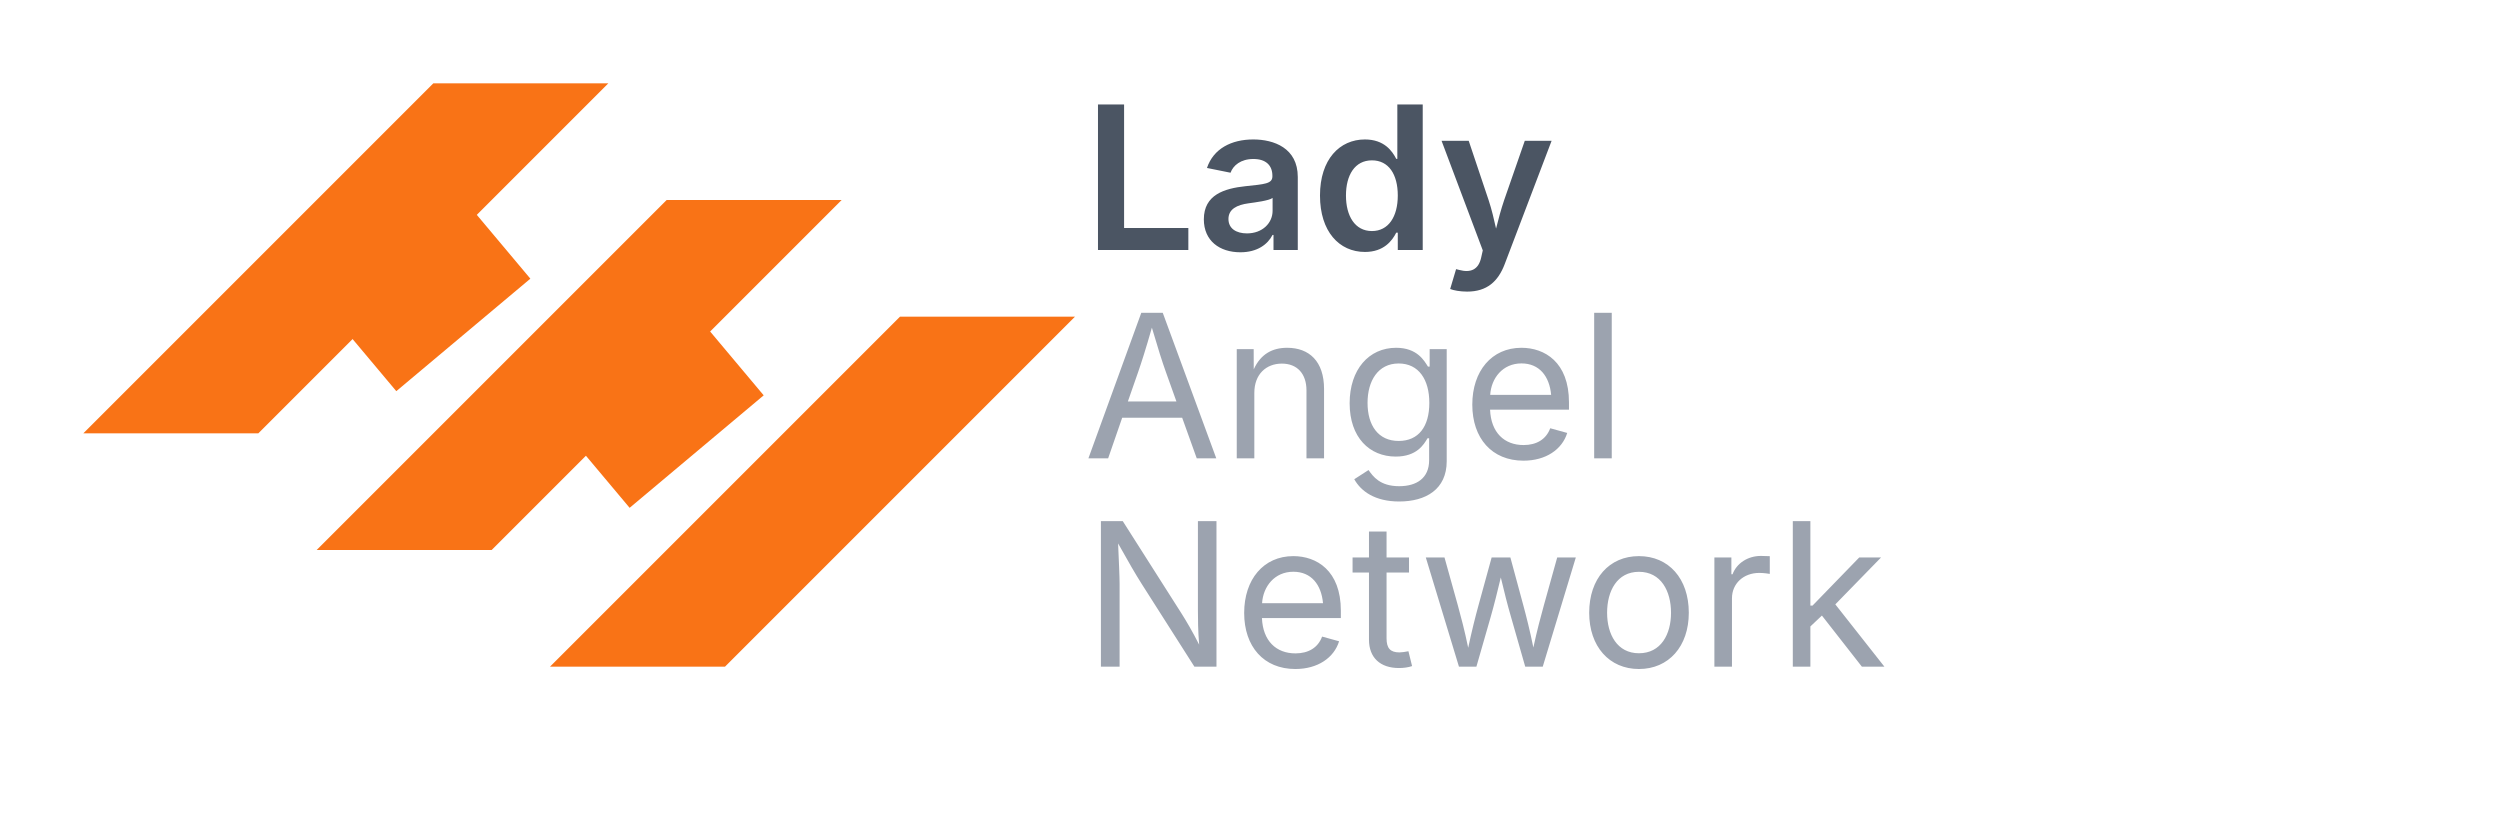
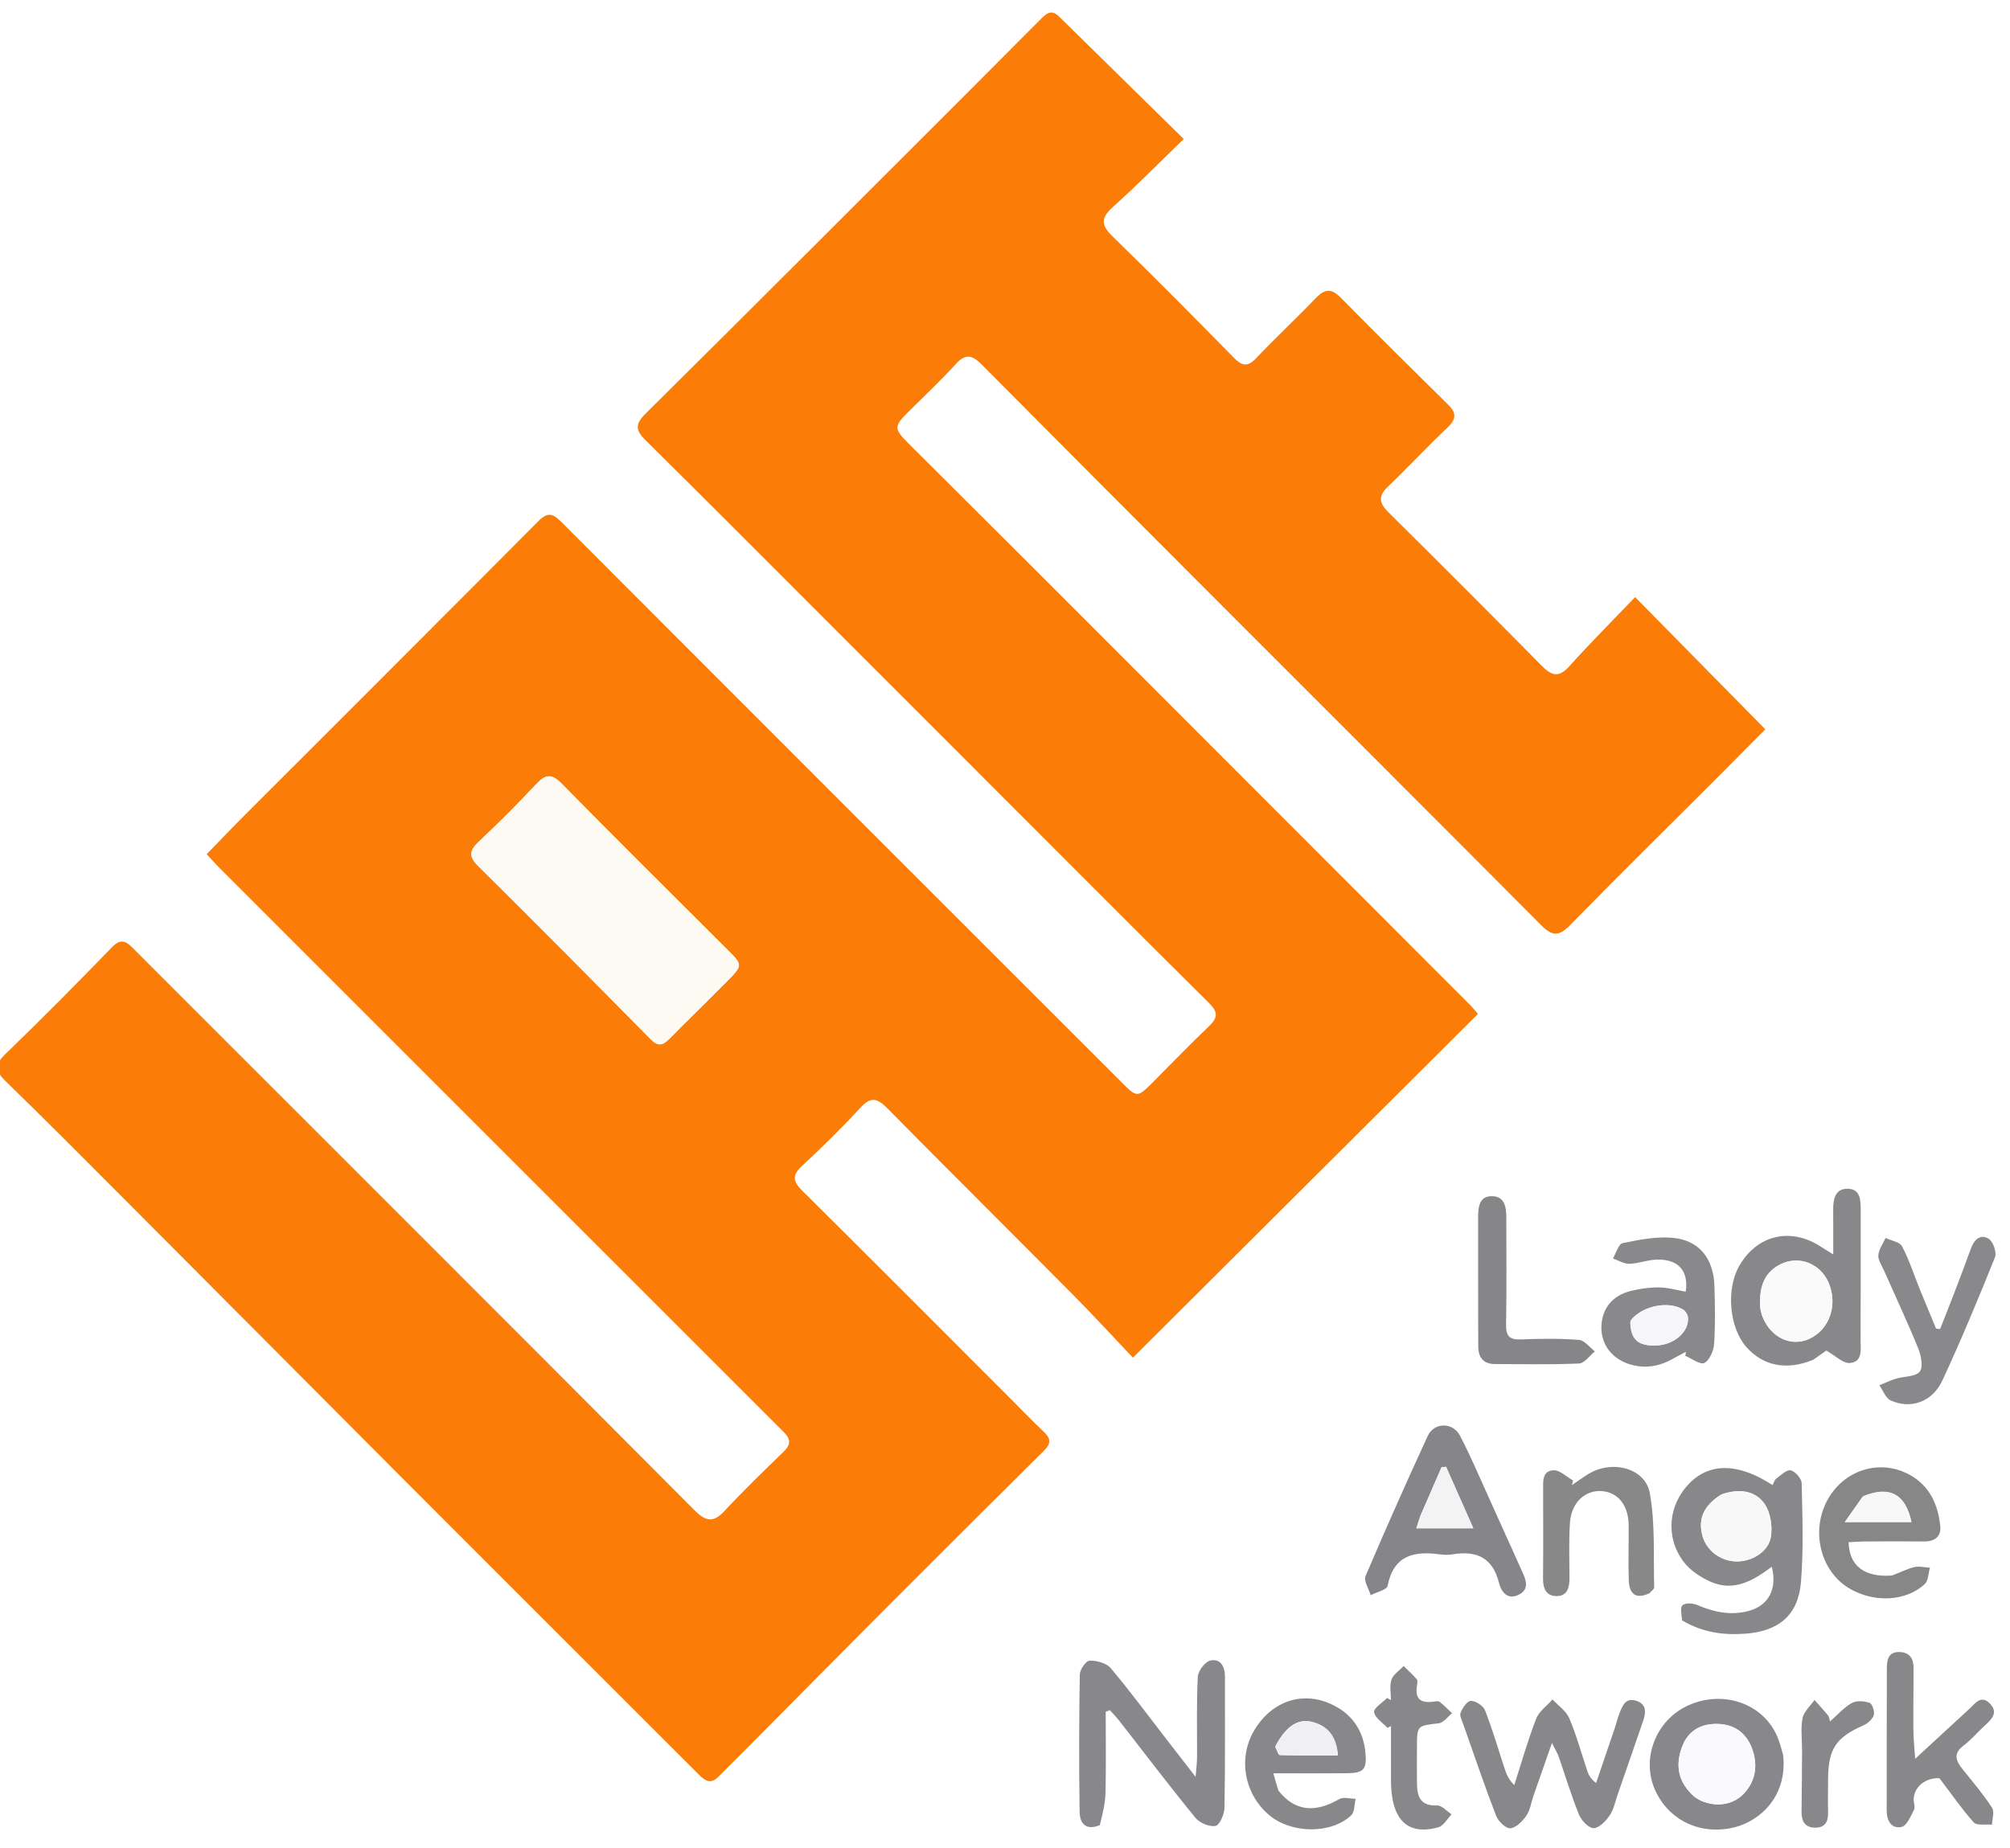
- <svg xmlns="http://www.w3.org/2000/svg" width="600" height="200" viewBox="0 0 600 200" fill="none">
-   <g transform="translate(20, 20) scale(1.4)">
-     <path d="M0 60L60 0H90L30 60H0Z" fill="#F97316" />
-     <path d="M40 80L100 20H130L70 80H40Z" fill="#F97316" />
-     <path d="M80 100L140 40H170L110 100H80Z" fill="#F97316" />
-     <path d="M45 30H75V45H45V30Z" fill="#F97316" transform="rotate(-40 60 37)" />
-     <path d="M85 50H115V65H85V50Z" fill="#F97316" transform="rotate(-40 100 57)" />
-   </g>
-   <g transform="translate(260, 60)">
-     <text font-family="Inter, sans-serif" font-size="48" font-weight="600" fill="#4B5563">Lady</text>
-     <text y="50" font-family="Inter, sans-serif" font-size="48" font-weight="400" fill="#9CA3AF">Angel</text>
-     <text y="100" font-family="Inter, sans-serif" font-size="48" font-weight="400" fill="#9CA3AF">Network</text>
-   </g>
+ <svg xmlns="http://www.w3.org/2000/svg" version="1.1" id="Layer_1" x="0px" y="0px" width="100%" viewBox="130 90 620 570" enable-background="new 0 0 990 806" xml:space="preserve">
+ M440.841400,520.658264 
+ 	C419.751678,499.561646 398.709839,478.416656 377.515778,457.425385 
+ 	C374.646149,454.583221 374.190430,452.714294 377.328461,449.783356 
+ 	C383.533661,443.987732 389.636292,438.049225 395.363068,431.787292 
+ 	C398.639313,428.204956 400.638580,428.823273 403.737030,431.965240 
+ 	C422.804230,451.300415 442.088043,470.421722 461.212769,489.700500 
+ 	C467.501617,496.040009 473.531311,502.636597 479.451874,508.875702 
+ 	C515.534668,472.924774 550.604004,437.983643 585.900269,402.816406 
+ 	C584.993042,401.790192 584.187195,400.775208 583.277344,399.864136 
+ 	C539.492676,356.022766 495.706238,312.183197 451.902252,268.361176 
+ 	C438.007538,254.460754 424.051849,240.621323 410.148499,226.729507 
+ 	C405.679291,222.264053 405.740875,221.473801 410.147614,217.112869 
+ 	C415.119995,212.192139 420.218140,207.380798 424.921875,202.212738 
+ 	C427.888031,198.953857 430.019623,199.657333 432.710510,202.366928 
+ 	C454.982513,224.793457 477.291809,247.183075 499.629150,269.544556 
+ 	C534.906738,304.860229 570.252686,340.107880 605.449219,375.504059 
+ 	C608.807556,378.881470 610.891907,378.905701 614.244690,375.481262 
+ 	C628.691467,360.725647 643.404785,346.231079 658.007568,331.627960 
+ 	C663.732422,325.902954 669.421875,320.142517 674.521118,315.008636 
+ 	C661.059692,301.337463 648.096252,288.171997 634.364075,274.225800 
+ 	C627.569641,281.322174 620.623718,288.267242 614.064026,295.559723 
+ 	C610.823120,299.162689 608.623230,298.509918 605.574524,295.420105 
+ 	C589.904907,279.539307 574.135864,263.755615 558.283203,248.057465 
+ 	C555.446411,245.248291 555.014221,243.119690 558.065613,240.191254 
+ 	C564.315063,234.193588 570.220703,227.835831 576.512207,221.884583 
+ 	C579.179993,219.361130 579.325317,217.460739 576.765320,214.931778 
+ 	C565.635742,203.937195 554.505249,192.941772 543.523132,181.800659 
+ 	C540.562439,178.797089 538.483826,179.214691 535.755676,182.070572 
+ 	C529.778503,188.327744 523.421692,194.223343 517.471924,200.505264 
+ 	C514.819641,203.305649 513.111938,202.930206 510.593262,200.365707 
+ 	C498.227509,187.774979 485.824066,175.215698 473.167084,162.919983 
+ 	C469.503448,159.360901 469.580719,157.173309 473.339478,153.806427 
+ 	C480.605774,147.297668 487.448303,140.315918 495.133667,132.885193 
+ 	C481.772064,119.764969 469.190308,107.432869 456.640350,95.068504 
+ 	C454.113770,92.579277 452.488983,94.443001 450.809326,96.125031 
+ 	C443.282928,103.662216 435.786774,111.229637 428.252228,118.758629 
+ 	C395.268005,151.718506 362.325928,184.720978 329.203644,217.541580 
+ 	C325.899445,220.815659 325.930359,222.671600 329.128906,225.829712 
+ 	C347.722473,244.187988 366.148468,262.715973 384.624023,281.193695 
+ 	C404.756805,301.328796 424.880646,321.472809 445.010559,341.610779 
+ 	C464.324280,360.932220 483.600220,380.291840 503.003784,399.522644 
+ 	C505.641418,402.136780 505.730133,403.920898 503.054718,406.482758 
+ 	C497.163300,412.124023 491.487854,417.990936 485.728912,423.770416 
+ 	C480.817719,428.699097 480.790222,428.732330 475.965057,423.909393 
+ 	C418.341370,366.312347 360.710510,308.722443 303.164246,251.048126 
+ 	C300.487579,248.365540 298.929138,247.902512 296.010376,250.840805 
+ 	C265.850861,281.202362 235.542450,311.415955 205.292053,341.687286 
+ 	C201.449615,345.532379 197.702057,349.472290 193.759445,353.523499 
+ 	C195.338394,355.235626 196.409042,356.481049 197.566757,357.639435 
+ 	C223.837479,383.925903 250.117310,410.203247 276.396332,436.481415 
+ 	C307.741943,467.825958 339.084839,499.173248 370.441925,530.506348 
+ 	C372.615204,532.677979 375.148193,534.553284 371.757416,537.841064 
+ 	C365.539551,543.870117 359.309540,549.903564 353.412476,556.240234 
+ 	C349.834991,560.084473 347.459076,559.201843 344.124512,555.848999 
+ 	C305.352661,516.864380 266.463318,477.996582 227.594589,439.108337 
+ 	C208.867340,420.371674 190.103043,401.671997 171.398376,382.912842 
+ 	C169.191513,380.699585 167.550415,379.135101 164.538193,382.246338 
+ 	C153.769043,393.369446 142.872391,404.377838 131.735855,415.131256 
+ 	C128.377716,418.373871 128.414307,420.344696 131.684891,423.523926 
+ 	C143.861664,435.360321 155.835785,447.406189 167.827957,459.431274 
+ 	C196.154053,487.835083 224.431549,516.287292 252.758224,544.690491 
+ 	C273.446869,565.434998 294.182159,586.133057 314.897308,606.851196 
+ 	C325.020233,616.975525 335.136475,627.106628 345.276093,637.214233 
+ 	C347.095306,639.027771 348.959259,640.869995 351.562439,638.204529 
+ 	C354.234955,635.467957 356.987915,632.810059 359.682617,630.094849 
+ 	C374.099274,615.568542 388.475433,601.001831 402.929443,586.512817 
+ 	C419.266907,570.135864 435.647339,553.801392 452.077515,537.517578 
+ 	C454.266449,535.348083 454.139221,533.777893 451.968628,531.740356 
+ 	C448.325409,528.320435 444.874084,524.696106 440.841400,520.658264 
+ M469.577057,652.867126 
+ 	C470.073547,649.671997 470.921021,646.485291 470.998260,643.280029 
+ 	C471.200562,634.889648 471.066498,626.491150 471.066498,618.095886 
+ 	C471.499542,617.940125 471.932617,617.784363 472.365662,617.628601 
+ 	C473.371277,618.772461 474.437378,619.869141 475.372955,621.067627 
+ 	C483.134064,631.009521 490.755188,641.064941 498.731720,650.830261 
+ 	C500.029938,652.419617 503.037109,653.680359 504.935303,653.335693 
+ 	C506.193512,653.107178 507.664856,649.760498 507.700775,647.785278 
+ 	C507.945923,634.313171 507.819153,620.834595 507.852478,607.358215 
+ 	C507.860260,604.214172 506.533325,601.646057 503.346558,602.314148 
+ 	C501.715393,602.656067 499.564697,605.521606 499.471313,607.340088 
+ 	C499.045410,615.637512 499.282959,623.968201 499.238251,632.286682 
+ 	C499.230133,633.801819 499.018158,635.315857 498.793762,638.198853 
+ 	C494.850494,633.110779 491.834717,629.220398 488.819916,625.329224 
+ 	C483.436279,618.380615 478.228943,611.282104 472.538605,604.594482 
+ 	C471.221497,603.046570 468.236206,602.298218 466.055908,602.367065 
+ 	C464.972534,602.401245 463.098511,605.105774 463.073334,606.626953 
+ 	C462.839447,620.764709 462.805511,634.909729 463.020111,649.048035 
+ 	C463.069824,652.322937 464.746796,654.942627 469.577057,652.867126 
+ M649.126892,590.213013 
+ 	C655.114563,593.669128 661.620239,594.536255 668.388428,594.030151 
+ 	C678.719727,593.257690 684.690979,588.314087 685.526733,578.047913 
+ 	C686.347839,567.962097 685.966980,557.764221 685.742188,547.623718 
+ 	C685.710327,546.186279 683.764648,543.945740 682.360840,543.636047 
+ 	C681.103943,543.358887 679.309753,545.147705 677.882385,546.200745 
+ 	C677.333679,546.605469 677.143372,547.496094 676.775085,548.192993 
+ 	C666.297852,541.360779 657.493958,541.208923 651.178162,547.576233 
+ 	C644.688782,554.118530 643.575134,564.013550 649.190369,571.668396 
+ 	C651.221130,574.436768 654.566772,576.653625 657.777710,578.058716 
+ 	C664.804016,581.133118 670.856140,577.661377 676.524597,573.376892 
+ 	C678.288452,580.325500 675.434875,585.367676 669.469116,586.993591 
+ 	C663.870422,588.519592 658.661133,587.376465 653.465881,585.159241 
+ 	C652.152649,584.598816 649.890747,584.482666 648.996399,585.249329 
+ 	C648.196655,585.934875 648.681152,588.118774 649.126892,590.213013 
+ M581.706177,622.976440 
+ 	C584.924866,632.070312 588.005188,641.217651 591.484741,650.210571 
+ 	C592.142212,651.909973 594.496399,654.192200 595.872070,654.066406 
+ 	C597.664368,653.902466 599.646118,651.869202 600.834106,650.148682 
+ 	C602.014771,648.438721 602.292725,646.112488 603.002197,644.068848 
+ 	C604.755249,639.018677 606.528625,633.975525 608.711853,627.734802 
+ 	C609.846436,630.022461 610.438354,630.955200 610.791626,631.970886 
+ 	C612.870789,637.948364 614.681824,644.031799 617.063782,649.883850 
+ 	C617.796692,651.684631 620.063049,654.056152 621.582825,654.024658 
+ 	C623.297363,653.989075 625.358398,651.807495 626.540161,650.065125 
+ 	C627.807434,648.196594 628.248291,645.760559 629.013062,643.559387 
+ 	C631.633240,636.017517 634.254395,628.475769 636.838196,620.921387 
+ 	C637.715088,618.357300 637.960510,615.788818 634.744141,614.737610 
+ 	C631.374329,613.636292 630.440063,616.323425 629.514343,618.669556 
+ 	C628.904968,620.213806 628.535217,621.850708 628.002808,623.427429 
+ 	C626.124817,628.988464 624.222961,634.541443 622.330200,640.097534 
+ 	C620.590027,638.797424 620.003601,637.526367 619.558777,636.207458 
+ 	C617.749329,630.841980 616.276184,625.337097 614.065735,620.144653 
+ 	C613.100281,617.876831 610.658020,616.237732 608.886475,614.313110 
+ 	C607.155151,616.290527 604.714600,617.994446 603.826538,620.297119 
+ 	C601.245667,626.988770 599.286987,633.920288 597.084229,640.757751 
+ 	C595.297729,638.996094 594.666260,637.331665 594.109253,635.642700 
+ 	C592.129333,629.638367 590.369019,623.549744 588.069397,617.671387 
+ 	C587.517151,616.259583 585.213257,614.766785 583.701416,614.752563 
+ 	C582.603699,614.742249 581.088806,616.956604 580.513245,618.466187 
+ 	C580.132996,619.463623 581.087646,620.969971 581.706177,622.976440 
+ M689.686768,509.273651 
+ 	C691.281799,508.135010 692.876831,506.996368 693.330139,506.672729 
+ 	C696.207642,508.293671 698.486023,510.676758 700.570923,510.518036 
+ 	C704.660950,510.206635 703.908264,506.286407 703.917603,503.379822 
+ 	C703.960632,490.052979 703.929260,476.725891 703.949585,463.398956 
+ 	C703.954346,460.272369 703.898621,456.738464 699.832458,456.757385 
+ 	C695.964844,456.775421 695.436096,460.122803 695.464417,463.357910 
+ 	C695.501343,467.573181 695.473450,471.789062 695.473450,477.011444 
+ 	C693.377197,475.707794 692.437317,475.142883 691.516846,474.547791 
+ 	C682.230774,468.544373 671.887939,471.045105 666.451233,480.612946 
+ 	C662.372864,487.790405 663.418152,499.625000 668.655762,505.570587 
+ 	C673.830933,511.445343 681.116333,512.923096 689.686768,509.273651 
+ M589.607727,552.807739 
+ 	C586.550659,546.174683 583.732788,539.416504 580.351746,532.952881 
+ 	C578.126221,528.698364 572.346069,528.781189 570.390869,533.032959 
+ 	C563.801819,547.360657 557.369446,561.764160 551.209839,576.279846 
+ 	C550.586365,577.749084 552.212585,580.172974 552.794861,582.153809 
+ 	C554.608521,581.202454 557.773376,580.516235 558.020386,579.257446 
+ 	C559.865662,569.854675 566.103333,568.465698 574.076782,569.553406 
+ 	C575.383606,569.731628 576.765869,569.761780 578.061707,569.547852 
+ 	C585.468689,568.325073 590.458252,570.559814 592.403931,578.440857 
+ 	C592.997681,580.845825 594.817200,583.704651 598.276855,582.100891 
+ 	C601.869812,580.435303 600.746155,577.558655 599.525146,574.857483 
+ 	C596.309326,567.743164 593.086670,560.631958 589.607727,552.807739 
+ M679.989197,630.942017 
+ 	C679.405884,629.221619 678.930359,627.455322 678.221558,625.788269 
+ 	C673.893677,615.608704 661.656860,611.299072 650.853516,616.105286 
+ 	C640.768860,620.591736 636.082947,632.650024 640.609131,642.467346 
+ 	C644.891296,651.755493 654.756531,656.399597 665.178162,653.722168 
+ 	C672.905640,651.736816 681.453491,644.175415 679.989197,630.942017 
+ M728.489075,638.862732 
+ 	C731.879944,643.367859 735.059631,648.062073 738.807800,652.247192 
+ 	C739.762756,653.313538 742.520813,652.764954 744.450439,652.958313 
+ 	C744.502502,651.192688 745.270508,648.957886 744.476685,647.746582 
+ 	C741.758850,643.599548 738.547058,639.767822 735.416992,635.902161 
+ 	C733.282715,633.266174 732.381592,631.004944 735.739441,628.493408 
+ 	C738.114563,626.716858 740.040833,624.351074 742.253113,622.342712 
+ 	C744.347351,620.441589 746.429626,618.383423 743.879089,615.676392 
+ 	C741.049255,612.672913 739.217773,615.615845 737.332092,617.346924 
+ 	C732.036743,622.208130 726.757263,627.086609 720.736694,632.635498 
+ 	C720.500610,628.878357 720.214050,626.258850 720.195557,623.637390 
+ 	C720.150940,617.322449 720.233521,611.006653 720.261169,604.691162 
+ 	C720.273804,601.797852 719.135071,599.811096 715.986511,599.691650 
+ 	C712.447021,599.557495 712.019531,602.101807 712.011597,604.739502 
+ 	C711.967590,619.373108 711.980042,634.006836 711.966675,648.640564 
+ 	C711.963867,651.765808 713.454529,654.325623 716.536560,653.656921 
+ 	C718.155579,653.305664 719.382507,650.340759 720.392822,648.355652 
+ 	C720.847351,647.462646 720.216003,646.071472 720.289185,644.919739 
+ 	C720.521362,641.264587 723.851685,638.452576 728.489075,638.862732 
+ M647.062134,508.620270 
+ 	C648.055176,508.097656 649.048279,507.575043 650.041321,507.052429 
+ 	C649.974304,507.472992 649.907227,507.893555 649.840210,508.314117 
+ 	C651.854614,509.141388 654.504150,511.156921 655.727112,510.503326 
+ 	C657.356201,509.632629 658.596497,506.732300 658.734009,504.621094 
+ 	C659.122009,498.663849 659.015869,492.659332 658.819885,486.682800 
+ 	C658.538757,478.112244 653.951538,472.507538 645.703735,471.872498 
+ 	C640.695923,471.486969 635.494934,472.491119 630.522278,473.541229 
+ 	C629.245544,473.810852 628.504700,476.618164 627.517639,478.259613 
+ 	C629.199280,478.848602 630.893127,479.950684 632.559875,479.911194 
+ 	C635.341370,479.845337 638.093079,478.732880 640.879517,478.623352 
+ 	C647.570923,478.360321 650.939514,481.986938 649.984985,488.507660 
+ 	C647.234436,488.039825 644.493652,487.229431 641.744324,487.199615 
+ 	C638.800842,487.167725 635.776306,487.584534 632.916870,488.314087 
+ 	C627.206665,489.770966 624.086182,493.844452 623.964355,499.378571 
+ 	C623.847107,504.701233 627.113220,509.135712 632.556702,510.864685 
+ 	C637.444885,512.417358 642.062073,511.600983 647.062134,508.620270 
+ M713.179382,576.142090 
+ 	C705.083618,576.706177 700.403809,573.134766 700.221436,565.808167 
+ 	C701.823486,565.729553 703.442078,565.589661 705.061401,565.581482 
+ 	C711.212524,565.550476 717.364441,565.509827 723.514832,565.578857 
+ 	C726.821777,565.615906 728.809998,564.051086 728.486328,560.835144 
+ 	C727.828125,554.297180 725.275208,548.546326 719.306274,545.154724 
+ 	C710.222290,539.993042 699.171814,543.254822 693.915161,552.386658 
+ 	C688.391479,561.982361 691.388977,574.704895 700.436584,580.065552 
+ 	C708.002869,584.548584 717.907227,584.131592 723.711426,578.713989 
+ 	C724.833191,577.666931 724.803894,575.386780 725.305603,573.675415 
+ 	C723.673889,573.587463 721.954102,573.133057 720.431274,573.498657 
+ 	C718.218872,574.029846 716.148376,575.152649 713.179382,576.142090 
+ M524.163452,642.123169 
+ 	C523.761230,640.670410 523.359070,639.217651 522.773193,637.101685 
+ 	C530.952148,637.101685 538.248779,637.150574 545.544495,637.085022 
+ 	C550.637878,637.039246 551.666809,635.846008 551.182739,630.734131 
+ 	C550.512573,623.657715 546.802368,618.536377 540.440796,615.683044 
+ 	C531.437805,611.645081 522.145203,615.017578 516.898315,623.812134 
+ 	C511.810486,632.340088 513.743652,643.438110 521.455872,649.975647 
+ 	C528.262878,655.745850 540.513306,655.949707 546.787048,650.078491 
+ 	C547.879761,649.055908 547.733765,646.709656 548.159851,644.974792 
+ 	C546.462769,644.968079 544.397766,644.325317 543.129028,645.059082 
+ 	C535.566284,649.433289 529.371033,648.809998 524.163452,642.123169 
+ M722.016235,487.398468 
+ 	C720.298401,483.075806 718.868896,478.600067 716.701111,474.516205 
+ 	C715.974060,473.146515 713.365845,472.775391 711.617432,471.947845 
+ 	C710.823425,473.710541 709.547546,475.430573 709.386414,477.249359 
+ 	C709.255249,478.730316 710.406982,480.352356 711.079102,481.872375 
+ 	C714.641541,489.928986 718.390015,497.908875 721.707947,506.064301 
+ 	C722.599609,508.255951 723.277100,511.893890 722.138184,513.206238 
+ 	C720.735962,514.821838 717.301819,514.605042 714.799561,515.358521 
+ 	C713.053833,515.884155 711.398193,516.709412 709.702332,517.400818 
+ 	C710.845520,519.000488 711.642578,521.360535 713.192688,522.066101 
+ 	C719.350891,524.869019 726.058899,522.544067 729.129517,515.931641 
+ 	C734.933594,503.433075 740.230957,490.691284 745.367615,477.901428 
+ 	C745.964966,476.414154 744.799194,473.039398 743.429321,472.193024 
+ 	C740.779724,470.555939 738.898743,472.555511 737.912598,475.285828 
+ 	C736.274658,479.820160 734.557922,484.326447 732.834961,488.829498 
+ 	C731.403137,492.571289 729.914673,496.291382 728.451294,500.021088 
+ 	C728.032288,499.986145 727.613342,499.951202 727.194336,499.916229 
+ 	C725.568970,495.979584 723.943542,492.042938 722.016235,487.398468 
+ M639.061829,581.291382 
+ 	C639.477295,580.773621 640.267822,580.244690 640.252747,579.739807 
+ 	C639.962280,570.017395 640.618774,560.107422 638.887085,550.637085 
+ 	C637.463867,542.853943 627.191711,540.335571 619.985046,544.744873 
+ 	C618.225647,545.821289 616.558472,547.048279 614.848938,548.206055 
+ 	C614.969482,547.724426 615.089966,547.242737 615.210510,546.761108 
+ 	C613.208252,545.640442 611.165894,543.534180 609.212402,543.613708 
+ 	C605.639954,543.759033 605.989624,547.135681 605.990173,549.810425 
+ 	C605.991943,558.804138 606.061462,567.798584 605.956787,576.791077 
+ 	C605.921021,579.869141 606.753235,582.394165 610.076294,582.431519 
+ 	C613.548462,582.470459 614.127319,579.691223 614.117920,576.768188 
+ 	C614.099609,571.106812 613.886536,565.426453 614.266479,559.788513 
+ 	C614.684021,553.593323 618.926147,549.672852 624.068726,550.038635 
+ 	C629.077942,550.394958 632.313171,554.425903 632.369995,560.546326 
+ 	C632.422546,566.208313 632.211548,571.876648 632.407837,577.532043 
+ 	C632.539795,581.334229 634.174438,583.684692 639.061829,581.291382 
+ M585.950562,489.499329 
+ 	C585.957520,494.822815 585.935608,500.146545 585.982056,505.469696 
+ 	C586.011353,508.822540 587.579956,510.828064 591.118591,510.836670 
+ 	C599.769165,510.857758 608.428833,511.053864 617.062561,510.673676 
+ 	C618.745239,510.599548 620.327209,508.237396 621.955627,506.930603 
+ 	C620.310059,505.690216 618.736023,503.511414 617.006042,503.379730 
+ 	C611.050903,502.926331 605.034302,503.010284 599.055115,503.245178 
+ 	C595.501526,503.384796 594.506470,502.088348 594.564941,498.648193 
+ 	C594.751404,487.671631 594.637634,476.689941 594.638123,465.710236 
+ 	C594.638306,462.533325 594.192505,459.153442 590.318176,459.053162 
+ 	C586.298218,458.949066 585.941467,462.375214 585.940735,465.542145 
+ 	C585.938904,473.194641 585.946594,480.847168 585.950562,489.499329 
+ M559.060913,639.421631 
+ 	C558.974548,651.347656 564.028015,656.437683 573.666931,653.760376 
+ 	C575.275940,653.313416 576.406799,651.145081 577.758606,649.772156 
+ 	C576.262451,648.801880 574.725586,646.954346 573.277649,647.021667 
+ 	C568.438293,647.246643 567.161377,644.603760 567.086670,640.611450 
+ 	C567.015015,636.781982 567.054688,632.950134 567.070557,629.119385 
+ 	C567.098938,622.277283 567.126465,622.447327 573.798035,621.675171 
+ 	C575.267334,621.505188 576.542542,619.658264 577.907166,618.583557 
+ 	C576.637573,617.392944 575.431641,616.119873 574.060181,615.061096 
+ 	C573.639771,614.736572 572.753906,614.914368 572.101807,615.007324 
+ 	C568.244080,615.556824 566.399475,614.126404 567.073120,610.063171 
+ 	C567.180481,609.415771 567.353027,608.497803 567.021545,608.109192 
+ 	C565.778137,606.651611 564.338318,605.361694 562.972107,604.008911 
+ 	C561.668457,605.385254 559.778503,606.558899 559.214294,608.190857 
+ 	C558.557495,610.090698 559.061096,612.391724 559.061096,614.518677 
+ 	C558.661316,614.297302 558.261536,614.075928 557.861755,613.854553 
+ 	C556.422180,615.328308 553.683350,616.979858 553.854858,618.233032 
+ 	C554.097595,620.006226 556.488647,621.485413 557.961426,623.090332 
+ 	C558.328308,622.906677 558.695190,622.723022 559.062073,622.539429 
+ 	C559.062073,627.841614 559.062073,633.143799 559.060913,639.421631 
+ M685.861145,630.508240 
+ 	C685.812866,636.668213 685.786438,642.828430 685.706848,648.987976 
+ 	C685.668884,651.932739 686.787659,653.898560 689.964966,653.885986 
+ 	C692.927979,653.874268 693.948181,652.042786 693.887451,649.265137 
+ 	C693.811096,645.769531 693.865784,642.270752 693.888611,638.773438 
+ 	C693.948975,629.537109 696.404358,625.973633 704.784790,622.321777 
+ 	C706.107971,621.745178 707.575928,620.431702 707.980835,619.145447 
+ 	C708.322083,618.061401 707.518066,615.655884 706.687256,615.366333 
+ 	C705.021362,614.785522 702.634155,614.615784 701.190552,615.426575 
+ 	C698.755554,616.793823 696.823242,619.056396 694.499451,621.100830 
+ 	C694.211853,620.180603 694.188354,619.611755 693.899109,619.264221 
+ 	C692.541931,617.633850 691.111572,616.064331 689.707397,614.473083 
+ 	C688.424133,616.322632 686.442627,618.027283 686.021606,620.055786 
+ 	C685.391907,623.089172 685.859985,626.350342 685.861145,630.508240 
+ z"/&gt;
+ <path fill="#FB7C06" opacity="1" stroke="none" d=" M441.092,520.908   C444.874,524.696 448.325,528.32 451.969,531.74   C454.139,533.778 454.266,535.348 452.078,537.518   C435.647,553.801 419.267,570.136 402.929,586.513   C388.475,601.002 374.099,615.569 359.683,630.095   C356.988,632.81 354.235,635.468 351.562,638.205   C348.959,640.87 347.095,639.028 345.276,637.214   C335.136,627.107 325.02,616.976 314.897,606.851   C294.182,586.133 273.447,565.435 252.758,544.69   C224.432,516.287 196.154,487.835 167.828,459.431   C155.836,447.406 143.862,435.36 131.685,423.524   C128.414,420.345 128.378,418.374 131.736,415.131   C142.872,404.378 153.769,393.369 164.538,382.246   C167.55,379.135 169.192,380.7 171.398,382.913   C190.103,401.672 208.867,420.372 227.595,439.108   C266.463,477.997 305.353,516.864 344.125,555.849   C347.459,559.202 349.835,560.084 353.412,556.24   C359.31,549.904 365.54,543.87 371.757,537.841   C375.148,534.553 372.615,532.678 370.442,530.506   C339.085,499.173 307.742,467.826 276.396,436.481   C250.117,410.203 223.837,383.926 197.567,357.639   C196.409,356.481 195.338,355.236 193.759,353.523   C197.702,349.472 201.45,345.532 205.292,341.687   C235.542,311.416 265.851,281.202 296.01,250.841   C298.929,247.903 300.488,248.366 303.164,251.048   C360.711,308.722 418.341,366.312 475.965,423.909   C480.79,428.732 480.818,428.699 485.729,423.77   C491.488,417.991 497.163,412.124 503.055,406.483   C505.73,403.921 505.641,402.137 503.004,399.523   C483.6,380.292 464.324,360.932 445.011,341.611   C424.881,321.473 404.757,301.329 384.624,281.194   C366.148,262.716 347.722,244.188 329.129,225.83   C325.93,222.672 325.899,220.816 329.204,217.542   C362.326,184.721 395.268,151.719 428.252,118.759   C435.787,111.23 443.283,103.662 450.809,96.125   C452.489,94.443 454.114,92.579 456.64,95.069   C469.19,107.433 481.772,119.765 495.134,132.885   C487.448,140.316 480.606,147.298 473.339,153.806   C469.581,157.173 469.503,159.361 473.167,162.92   C485.824,175.216 498.228,187.775 510.593,200.366   C513.112,202.93 514.82,203.306 517.472,200.505   C523.422,194.223 529.779,188.328 535.756,182.071   C538.484,179.215 540.562,178.797 543.523,181.801   C554.505,192.942 565.636,203.937 576.765,214.932   C579.325,217.461 579.18,219.361 576.512,221.885   C570.221,227.836 564.315,234.194 558.066,240.191   C555.014,243.12 555.446,245.248 558.283,248.057   C574.136,263.756 589.905,279.539 605.575,295.42   C608.623,298.51 610.823,299.163 614.064,295.56   C620.624,288.267 627.57,281.322 634.364,274.226   C648.096,288.172 661.06,301.337 674.521,315.009   C669.422,320.143 663.732,325.903 658.008,331.628   C643.405,346.231 628.691,360.726 614.245,375.481   C610.892,378.906 608.808,378.881 605.449,375.504   C570.253,340.108 534.907,304.86 499.629,269.545   C477.292,247.183 454.983,224.793 432.711,202.367   C430.02,199.657 427.888,198.954 424.922,202.213   C420.218,207.381 415.12,212.192 410.148,217.113   C405.741,221.474 405.679,222.264 410.148,226.73   C424.052,240.621 438.008,254.461 451.902,268.361   C495.706,312.183 539.493,356.023 583.277,399.864   C584.187,400.775 584.993,401.79 585.9,402.816   C550.604,437.984 515.535,472.925 479.452,508.876   C473.531,502.637 467.502,496.04 461.213,489.7   C442.088,470.422 422.804,451.3 403.737,431.965   C400.639,428.823 398.639,428.205 395.363,431.787   C389.636,438.049 383.534,443.988 377.328,449.783   C374.19,452.714 374.646,454.583 377.516,457.425   C398.71,478.417 419.752,499.562 441.092,520.908  M351.941,380.572   C335.703,364.343 319.377,348.2 303.3,331.813   C300.097,328.548 298.226,328.882 295.331,331.99   C289.672,338.068 283.77,343.936 277.727,349.635   C274.828,352.37 274.423,354.155 277.533,357.231   C295.382,374.885 313.049,392.723 330.672,410.603   C332.901,412.865 334.373,412.635 336.404,410.566   C341.756,405.114 347.268,399.821 352.64,394.389   C359.921,387.027 359.609,388.303 351.941,380.572  z" />
+   <path fill="#88888C" opacity="1" stroke="none" d=" M469.247,653.106   C464.747,654.943 463.07,652.323 463.02,649.048   C462.806,634.91 462.839,620.765 463.073,606.627   C463.099,605.106 464.973,602.401 466.056,602.367   C468.236,602.298 471.221,603.047 472.539,604.594   C478.229,611.282 483.436,618.381 488.82,625.329   C491.835,629.22 494.85,633.111 498.794,638.199   C499.018,635.316 499.23,633.802 499.238,632.287   C499.283,623.968 499.045,615.638 499.471,607.34   C499.565,605.522 501.715,602.656 503.347,602.314   C506.533,601.646 507.86,604.214 507.852,607.358   C507.819,620.835 507.946,634.313 507.701,647.785   C507.665,649.76 506.194,653.107 504.935,653.336   C503.037,653.68 500.03,652.42 498.732,650.83   C490.755,641.065 483.134,631.01 475.373,621.068   C474.437,619.869 473.371,618.772 472.366,617.629   C471.933,617.784 471.5,617.94 471.066,618.096   C471.066,626.491 471.201,634.89 470.998,643.28   C470.921,646.485 470.074,649.672 469.247,653.106  z" />
+   <path fill="#88878A" opacity="1" stroke="none" d=" M648.863,589.927   C648.681,588.119 648.197,585.935 648.996,585.249   C649.891,584.483 652.153,584.599 653.466,585.159   C658.661,587.376 663.87,588.52 669.469,586.994   C675.435,585.368 678.288,580.326 676.525,573.377   C670.856,577.661 664.804,581.133 657.778,578.059   C654.567,576.654 651.221,574.437 649.19,571.668   C643.575,564.014 644.689,554.119 651.178,547.576   C657.494,541.209 666.298,541.361 676.775,548.193   C677.143,547.496 677.334,546.605 677.882,546.201   C679.31,545.148 681.104,543.359 682.361,543.636   C683.765,543.946 685.71,546.186 685.742,547.624   C685.967,557.764 686.348,567.962 685.527,578.048   C684.691,588.314 678.72,593.258 668.388,594.03   C661.62,594.536 655.115,593.669 648.863,589.927  M660.92,551.083   C655.674,554.353 653.791,558.335 655.043,563.516   C656.147,568.086 660.349,571.475 665.23,571.732   C670.065,571.987 675.493,568.879 676.246,564.144   C676.764,560.886 676.131,556.627 674.306,554.002   C671.444,549.887 666.574,549.185 660.92,551.083  z" />
+   <path fill="#88888B" opacity="1" stroke="none" d=" M581.575,622.612   C581.088,620.97 580.133,619.464 580.513,618.466   C581.089,616.957 582.604,614.742 583.701,614.753   C585.213,614.767 587.517,616.26 588.069,617.671   C590.369,623.55 592.129,629.638 594.109,635.643   C594.666,637.332 595.298,638.996 597.084,640.758   C599.287,633.92 601.246,626.989 603.827,620.297   C604.715,617.994 607.155,616.291 608.886,614.313   C610.658,616.238 613.1,617.877 614.066,620.145   C616.276,625.337 617.749,630.842 619.559,636.207   C620.004,637.526 620.59,638.797 622.33,640.098   C624.223,634.541 626.125,628.988 628.003,623.427   C628.535,621.851 628.905,620.214 629.514,618.67   C630.44,616.323 631.374,613.636 634.744,614.738   C637.961,615.789 637.715,618.357 636.838,620.921   C634.254,628.476 631.633,636.018 629.013,643.559   C628.248,645.761 627.807,648.197 626.54,650.065   C625.358,651.807 623.297,653.989 621.583,654.025   C620.063,654.056 617.797,651.685 617.064,649.884   C614.682,644.032 612.871,637.948 610.792,631.971   C610.438,630.955 609.846,630.022 608.712,627.735   C606.529,633.976 604.755,639.019 603.002,644.069   C602.293,646.112 602.015,648.439 600.834,650.149   C599.646,651.869 597.664,653.902 595.872,654.066   C594.496,654.192 592.142,651.91 591.485,650.211   C588.005,641.218 584.925,632.07 581.575,622.612  z" />
+   <path fill="#88878A" opacity="1" stroke="none" d=" M689.372,509.491   C681.116,512.923 673.831,511.445 668.656,505.571   C663.418,499.625 662.373,487.79 666.451,480.613   C671.888,471.045 682.231,468.544 691.517,474.548   C692.437,475.143 693.377,475.708 695.473,477.011   C695.473,471.789 695.501,467.573 695.464,463.358   C695.436,460.123 695.965,456.775 699.832,456.757   C703.899,456.738 703.954,460.272 703.95,463.399   C703.929,476.726 703.961,490.053 703.918,503.38   C703.908,506.286 704.661,510.207 700.571,510.518   C698.486,510.677 696.208,508.294 693.33,506.673   C692.877,506.996 691.282,508.135 689.372,509.491  M673.026,493.997   C673.25,494.793 673.393,495.621 673.708,496.378   C676.364,502.766 682.524,505.612 688.099,503.057   C694.375,500.18 696.99,492.468 694.001,485.65   C691.427,479.778 684.808,477.184 679.072,480.131   C673.832,482.824 672.52,487.661 673.026,493.997  z" />
+   <path fill="#868589" opacity="1" stroke="none" d=" M589.737,553.164   C593.087,560.632 596.309,567.743 599.525,574.857   C600.746,577.559 601.87,580.435 598.277,582.101   C594.817,583.705 592.998,580.846 592.404,578.441   C590.458,570.56 585.469,568.325 578.062,569.548   C576.766,569.762 575.384,569.732 574.077,569.553   C566.103,568.466 559.866,569.855 558.02,579.257   C557.773,580.516 554.609,581.202 552.795,582.154   C552.213,580.173 550.586,577.749 551.21,576.28   C557.369,561.764 563.802,547.361 570.391,533.033   C572.346,528.781 578.126,528.698 580.352,532.953   C583.733,539.417 586.551,546.175 589.737,553.164  M568.094,557.737   C567.719,558.897 567.344,560.057 566.873,561.511   C572.818,561.511 578.163,561.511 584.455,561.511   C581.466,554.758 578.762,548.651 576.059,542.543   C575.595,542.585 575.131,542.627 574.668,542.668   C572.59,547.455 570.511,552.242 568.094,557.737  z" />
+   <path fill="#88878C" opacity="1" stroke="none" d=" M680.013,631.379   C681.453,644.175 672.906,651.737 665.178,653.722   C654.757,656.4 644.891,651.755 640.609,642.467   C636.083,632.65 640.769,620.592 650.854,616.105   C661.657,611.299 673.894,615.609 678.222,625.788   C678.93,627.455 679.406,629.222 680.013,631.379  M653.024,644.649   C653.608,644.968 654.171,645.337 654.78,645.598   C659.57,647.653 664.742,646.834 668.053,643.204   C671.809,639.085 672.214,634.037 670.317,629.169   C668.512,624.535 664.78,621.877 659.455,621.865   C654.352,621.853 650.696,624.167 648.915,628.763   C646.686,634.521 647.476,639.896 653.024,644.649  z" />
+   <path fill="#88878A" opacity="1" stroke="none" d=" M728.217,638.608   C723.852,638.453 720.521,641.265 720.289,644.92   C720.216,646.071 720.847,647.463 720.393,648.356   C719.383,650.341 718.156,653.306 716.537,653.657   C713.455,654.326 711.964,651.766 711.967,648.641   C711.98,634.007 711.968,619.373 712.012,604.74   C712.02,602.102 712.447,599.557 715.987,599.692   C719.135,599.811 720.274,601.798 720.261,604.691   C720.234,611.007 720.151,617.322 720.196,623.637   C720.214,626.259 720.501,628.878 720.737,632.635   C726.757,627.087 732.037,622.208 737.332,617.347   C739.218,615.616 741.049,612.673 743.879,615.676   C746.43,618.383 744.347,620.442 742.253,622.343   C740.041,624.351 738.115,626.717 735.739,628.493   C732.382,631.005 733.283,633.266 735.417,635.902   C738.547,639.768 741.759,643.6 744.477,647.747   C745.271,648.958 744.503,651.193 744.45,652.958   C742.521,652.765 739.763,653.314 738.808,652.247   C735.06,648.062 731.88,643.368 728.217,638.608  z" />
+   <path fill="#89888B" opacity="1" stroke="none" d=" M646.739,508.812   C642.062,511.601 637.445,512.417 632.557,510.865   C627.113,509.136 623.847,504.701 623.964,499.379   C624.086,493.844 627.207,489.771 632.917,488.314   C635.776,487.585 638.801,487.168 641.744,487.2   C644.494,487.229 647.234,488.04 649.985,488.508   C650.94,481.987 647.571,478.36 640.88,478.623   C638.093,478.733 635.341,479.845 632.56,479.911   C630.893,479.951 629.199,478.849 627.518,478.26   C628.505,476.618 629.246,473.811 630.522,473.541   C635.495,472.491 640.696,471.487 645.704,471.872   C653.952,472.508 658.539,478.112 658.82,486.683   C659.016,492.659 659.122,498.664 658.734,504.621   C658.596,506.732 657.356,509.633 655.727,510.503   C654.504,511.157 651.855,509.141 649.84,508.314   C649.907,507.894 649.974,507.473 650.041,507.052   C649.048,507.575 648.055,508.098 646.739,508.812  M632.846,497.808   C632.988,503.319 635.221,505.324 640.974,505.104   C646.48,504.893 651.101,500.818 650.659,496.413   C650.576,495.585 649.949,494.536 649.252,494.09   C644.775,491.23 636.46,492.789 632.846,497.808  z" />
+   <path fill="#878788" opacity="1" stroke="none" d=" M713.598,576.083   C716.148,575.153 718.219,574.03 720.431,573.499   C721.954,573.133 723.674,573.587 725.306,573.675   C724.804,575.387 724.833,577.667 723.711,578.714   C717.907,584.132 708.003,584.549 700.437,580.066   C691.389,574.705 688.391,561.982 693.915,552.387   C699.172,543.255 710.222,539.993 719.306,545.155   C725.275,548.546 727.828,554.297 728.486,560.835   C728.81,564.051 726.822,565.616 723.515,565.579   C717.364,565.51 711.213,565.55 705.061,565.581   C703.442,565.59 701.823,565.73 700.221,565.808   C700.404,573.135 705.084,576.706 713.598,576.083  M704.522,551.765   C702.855,554.152 701.188,556.54 699.056,559.593   C706.91,559.593 713.222,559.593 719.608,559.593   C717.725,550.93 712.929,548.297 704.522,551.765  z" />
+   <path fill="#88888B" opacity="1" stroke="none" d=" M524.353,642.458   C529.371,648.81 535.566,649.433 543.129,645.059   C544.398,644.325 546.463,644.968 548.16,644.975   C547.734,646.71 547.88,649.056 546.787,650.078   C540.513,655.95 528.263,655.746 521.456,649.976   C513.744,643.438 511.81,632.34 516.898,623.812   C522.145,615.018 531.438,611.645 540.441,615.683   C546.802,618.536 550.513,623.658 551.183,630.734   C551.667,635.846 550.638,637.039 545.544,637.085   C538.249,637.151 530.952,637.102 522.773,637.102   C523.359,639.218 523.761,640.67 524.353,642.458  M523.333,628.958   C523.818,629.837 524.279,631.465 524.79,631.481   C530.653,631.661 536.524,631.595 542.685,631.595   C542.251,625.699 539.553,622.498 534.794,621.265   C530.351,620.114 526.685,622.576 523.333,628.958  z" />
+   <path fill="#89898B" opacity="1" stroke="none" d=" M722.167,487.752   C723.944,492.043 725.569,495.98 727.194,499.916   C727.613,499.951 728.032,499.986 728.451,500.021   C729.915,496.291 731.403,492.571 732.835,488.829   C734.558,484.326 736.275,479.82 737.913,475.286   C738.899,472.556 740.78,470.556 743.429,472.193   C744.799,473.039 745.965,476.414 745.368,477.901   C740.231,490.691 734.934,503.433 729.13,515.932   C726.059,522.544 719.351,524.869 713.193,522.066   C711.643,521.361 710.846,519 709.702,517.401   C711.398,516.709 713.054,515.884 714.8,515.359   C717.302,514.605 720.736,514.822 722.138,513.206   C723.277,511.894 722.6,508.256 721.708,506.064   C718.39,497.909 714.642,489.929 711.079,481.872   C710.407,480.352 709.255,478.73 709.386,477.249   C709.548,475.431 710.823,473.711 711.617,471.948   C713.366,472.775 715.974,473.147 716.701,474.516   C718.869,478.6 720.298,483.076 722.167,487.752  z" />
+   <path fill="#888889" opacity="1" stroke="none" d=" M638.79,581.552   C634.174,583.685 632.54,581.334 632.408,577.532   C632.212,571.877 632.423,566.208 632.37,560.546   C632.313,554.426 629.078,550.395 624.069,550.039   C618.926,549.673 614.684,553.593 614.266,559.789   C613.887,565.426 614.1,571.107 614.118,576.768   C614.127,579.691 613.548,582.47 610.076,582.432   C606.753,582.394 605.921,579.869 605.957,576.791   C606.061,567.799 605.992,558.804 605.99,549.81   C605.99,547.136 605.64,543.759 609.212,543.614   C611.166,543.534 613.208,545.64 615.211,546.761   C615.09,547.243 614.969,547.724 614.849,548.206   C616.558,547.048 618.226,545.821 619.985,544.745   C627.192,540.336 637.464,542.854 638.887,550.637   C640.619,560.107 639.962,570.017 640.253,579.74   C640.268,580.245 639.477,580.774 638.79,581.552  z" />
+   <path fill="#868688" opacity="1" stroke="none" d=" M585.951,489   C585.947,480.847 585.939,473.195 585.941,465.542   C585.941,462.375 586.298,458.949 590.318,459.053   C594.193,459.153 594.638,462.533 594.638,465.71   C594.638,476.69 594.751,487.672 594.565,498.648   C594.506,502.088 595.502,503.385 599.055,503.245   C605.034,503.01 611.051,502.926 617.006,503.38   C618.736,503.511 620.31,505.69 621.956,506.931   C620.327,508.237 618.745,510.6 617.063,510.674   C608.429,511.054 599.769,510.858 591.119,510.837   C587.58,510.828 586.011,508.823 585.982,505.47   C585.936,500.147 585.958,494.823 585.951,489  z" />
+   <path fill="#88878A" opacity="1" stroke="none" d=" M559.062,638.934   C559.062,633.144 559.062,627.842 559.062,622.539   C558.695,622.723 558.328,622.907 557.961,623.09   C556.489,621.485 554.098,620.006 553.855,618.233   C553.683,616.98 556.422,615.328 557.862,613.855   C558.262,614.076 558.661,614.297 559.061,614.519   C559.061,612.392 558.557,610.091 559.214,608.191   C559.779,606.559 561.668,605.385 562.972,604.009   C564.338,605.362 565.778,606.652 567.022,608.109   C567.353,608.498 567.18,609.416 567.073,610.063   C566.399,614.126 568.244,615.557 572.102,615.007   C572.754,614.914 573.64,614.737 574.06,615.061   C575.432,616.12 576.638,617.393 577.907,618.584   C576.543,619.658 575.267,621.505 573.798,621.675   C567.126,622.447 567.099,622.277 567.071,629.119   C567.055,632.95 567.015,636.782 567.087,640.611   C567.161,644.604 568.438,647.247 573.278,647.022   C574.726,646.954 576.262,648.802 577.759,649.772   C576.407,651.145 575.276,653.313 573.667,653.76   C564.028,656.438 558.975,651.348 559.062,638.934  z" />
+   <path fill="#88888B" opacity="1" stroke="none" d=" M685.861,630.011   C685.86,626.35 685.392,623.089 686.022,620.056   C686.443,618.027 688.424,616.323 689.707,614.473   C691.112,616.064 692.542,617.634 693.899,619.264   C694.188,619.612 694.212,620.181 694.499,621.101   C696.823,619.056 698.756,616.794 701.191,615.427   C702.634,614.616 705.021,614.786 706.687,615.366   C707.518,615.656 708.322,618.061 707.981,619.145   C707.576,620.432 706.108,621.745 704.785,622.322   C696.404,625.974 693.949,629.537 693.889,638.773   C693.866,642.271 693.811,645.77 693.887,649.265   C693.948,652.043 692.928,653.874 689.965,653.886   C686.788,653.899 685.669,651.933 685.707,648.988   C685.786,642.828 685.813,636.668 685.861,630.011  z" />
+   <path fill="#FDFAF4" opacity="1" stroke="none" d=" M352.199,380.816   C359.609,388.303 359.921,387.027 352.64,394.389   C347.268,399.821 341.756,405.114 336.404,410.566   C334.373,412.635 332.901,412.865 330.672,410.603   C313.049,392.723 295.382,374.885 277.533,357.231   C274.423,354.155 274.828,352.37 277.727,349.635   C283.77,343.936 289.672,338.068 295.331,331.99   C298.226,328.882 300.097,328.548 303.3,331.813   C319.377,348.2 335.703,364.343 352.199,380.816  z" />
+   <path fill="#F8F8F9" opacity="1" stroke="none" d=" M661.293,550.957   C666.574,549.185 671.444,549.887 674.306,554.002   C676.131,556.627 676.764,560.886 676.246,564.144   C675.493,568.879 670.065,571.987 665.23,571.732   C660.349,571.475 656.147,568.086 655.043,563.516   C653.791,558.335 655.674,554.353 661.293,550.957  z" />
+   <path fill="#FAFAFA" opacity="1" stroke="none" d=" M672.972,493.582   C672.52,487.661 673.832,482.824 679.072,480.131   C684.808,477.184 691.427,479.778 694.001,485.65   C696.99,492.468 694.375,500.18 688.099,503.057   C682.524,505.612 676.364,502.766 673.708,496.378   C673.393,495.621 673.25,494.793 672.972,493.582  z" />
+   <path fill="#F3F3F4" opacity="1" stroke="none" d=" M568.264,557.383   C570.511,552.242 572.59,547.455 574.668,542.668   C575.131,542.627 575.595,542.585 576.059,542.543   C578.762,548.651 581.466,554.758 584.455,561.511   C578.163,561.511 572.818,561.511 566.873,561.511   C567.344,560.057 567.719,558.897 568.264,557.383  z" />
+   <path fill="#FAF9FB" opacity="1" stroke="none" d=" M652.733,644.404   C647.476,639.896 646.686,634.521 648.915,628.763   C650.696,624.167 654.352,621.853 659.455,621.865   C664.78,621.877 668.512,624.535 670.317,629.169   C672.214,634.037 671.809,639.085 668.053,643.204   C664.742,646.834 659.57,647.653 654.78,645.598   C654.171,645.337 653.608,644.968 652.733,644.404  z" />
+   <path fill="#F6F6F8" opacity="1" stroke="none" d=" M632.948,497.408   C636.46,492.789 644.775,491.23 649.252,494.09   C649.949,494.536 650.576,495.585 650.659,496.413   C651.101,500.818 646.48,504.893 640.974,505.104   C635.221,505.324 632.988,503.319 632.948,497.408  z" />
+   <path fill="#F8F8F9" opacity="1" stroke="none" d=" M704.828,551.525   C712.929,548.297 717.725,550.93 719.608,559.593   C713.222,559.593 706.91,559.593 699.056,559.593   C701.188,556.54 702.855,554.152 704.828,551.525  z" />
+   <path fill="#F0F0F2" opacity="1" stroke="none" d=" M523.455,628.595   C526.685,622.576 530.351,620.114 534.794,621.265   C539.553,622.498 542.251,625.699 542.685,631.595   C536.524,631.595 530.653,631.661 524.79,631.481   C524.279,631.465 523.818,629.837 523.455,628.595  z" />
</svg>
